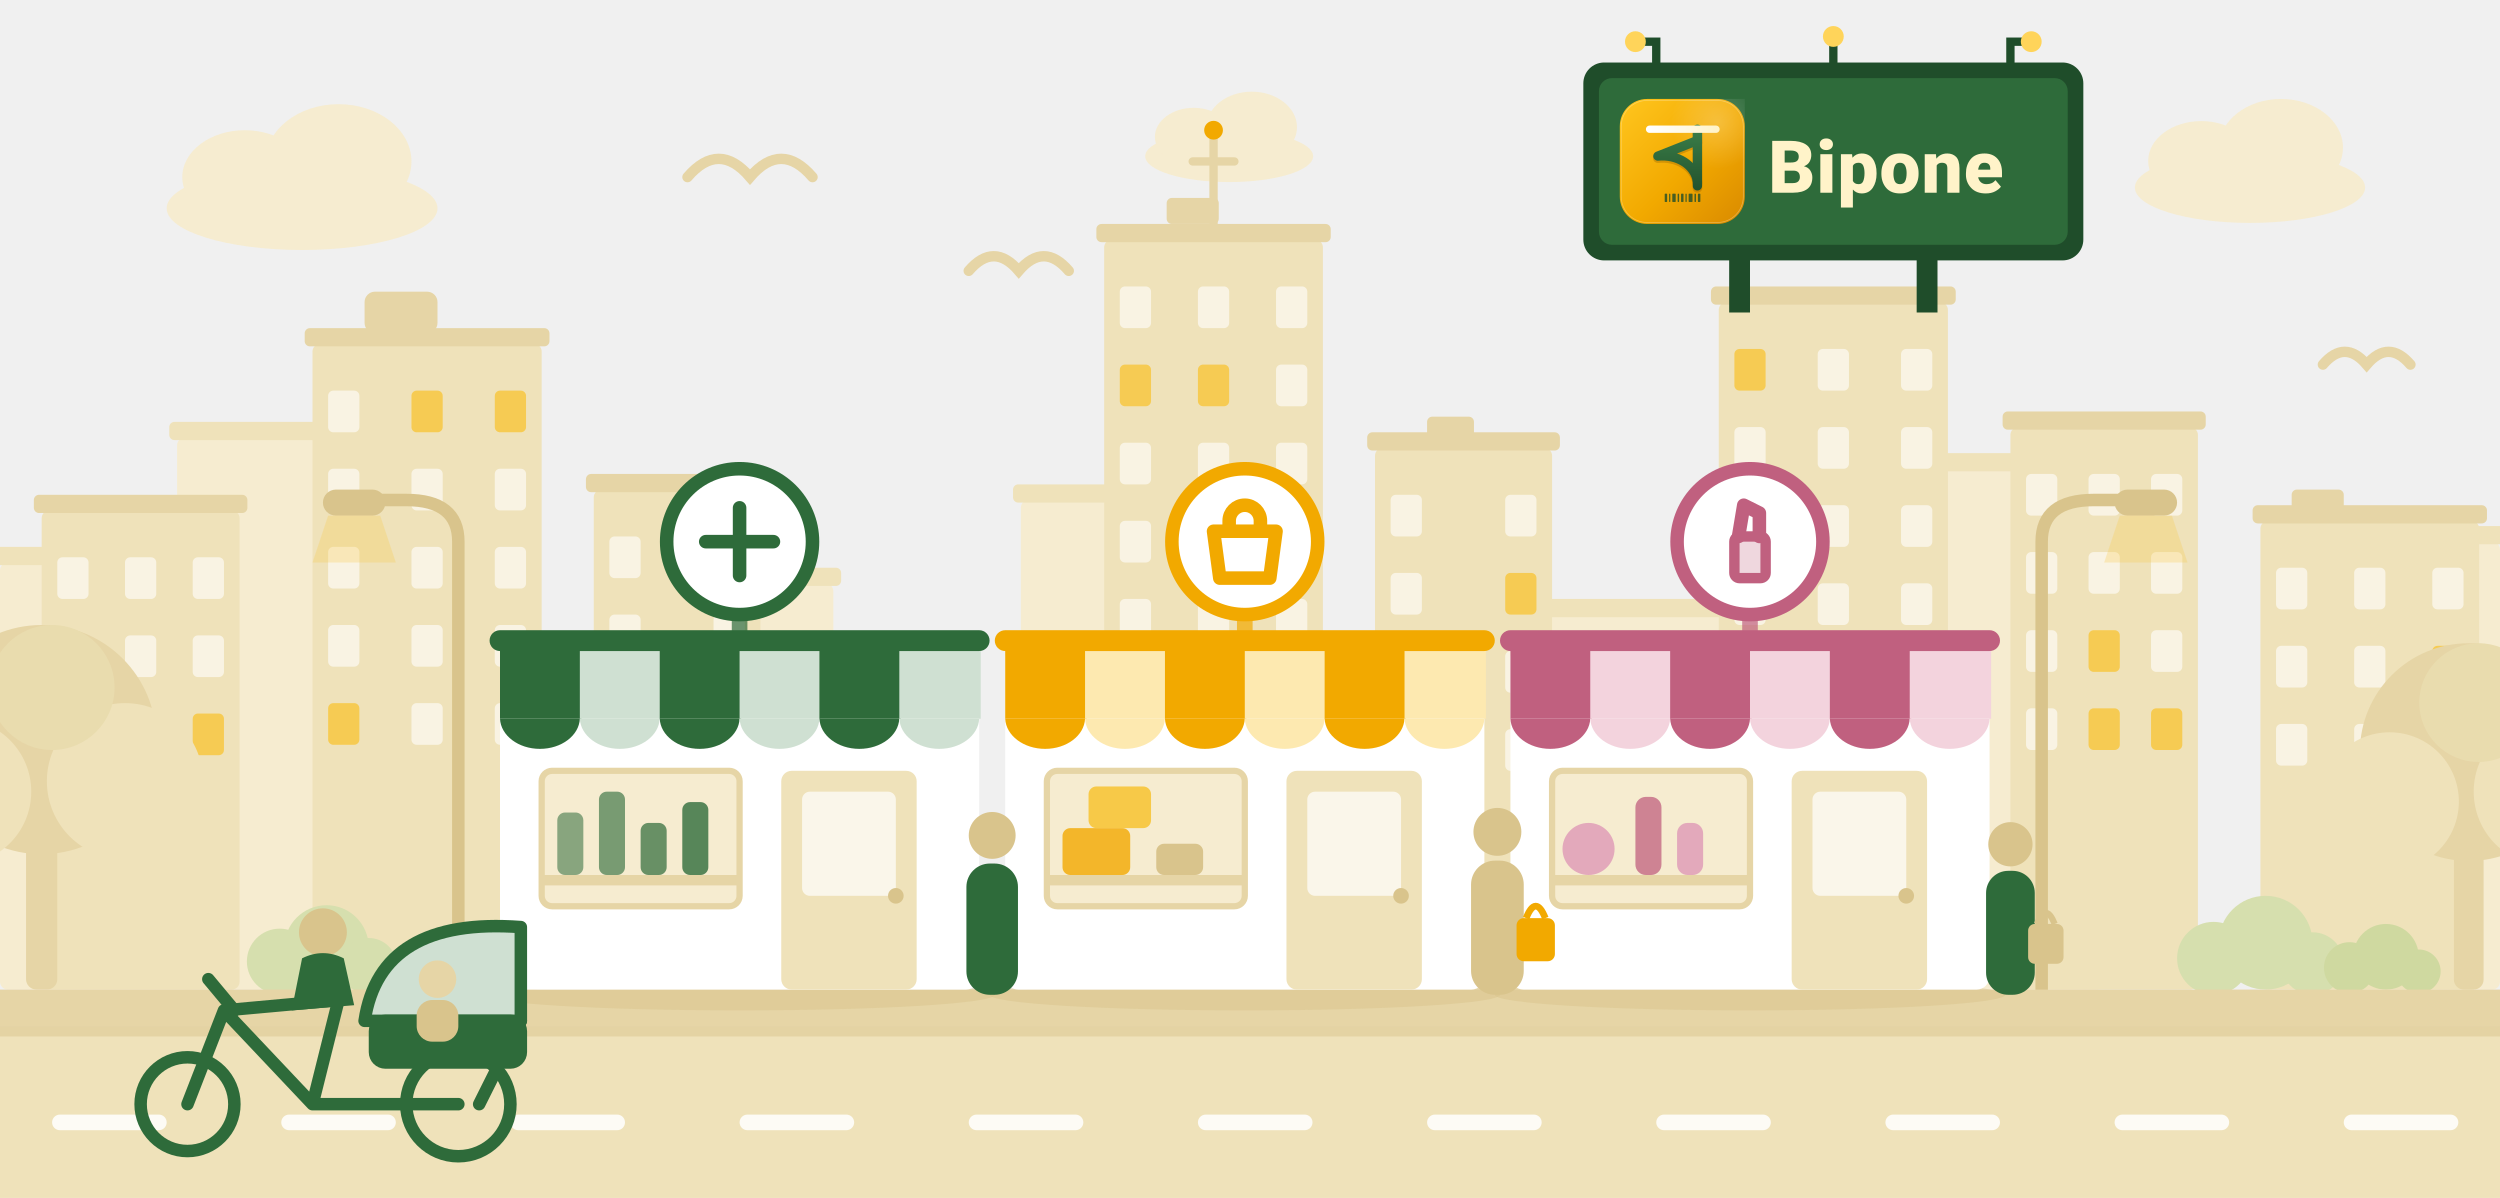
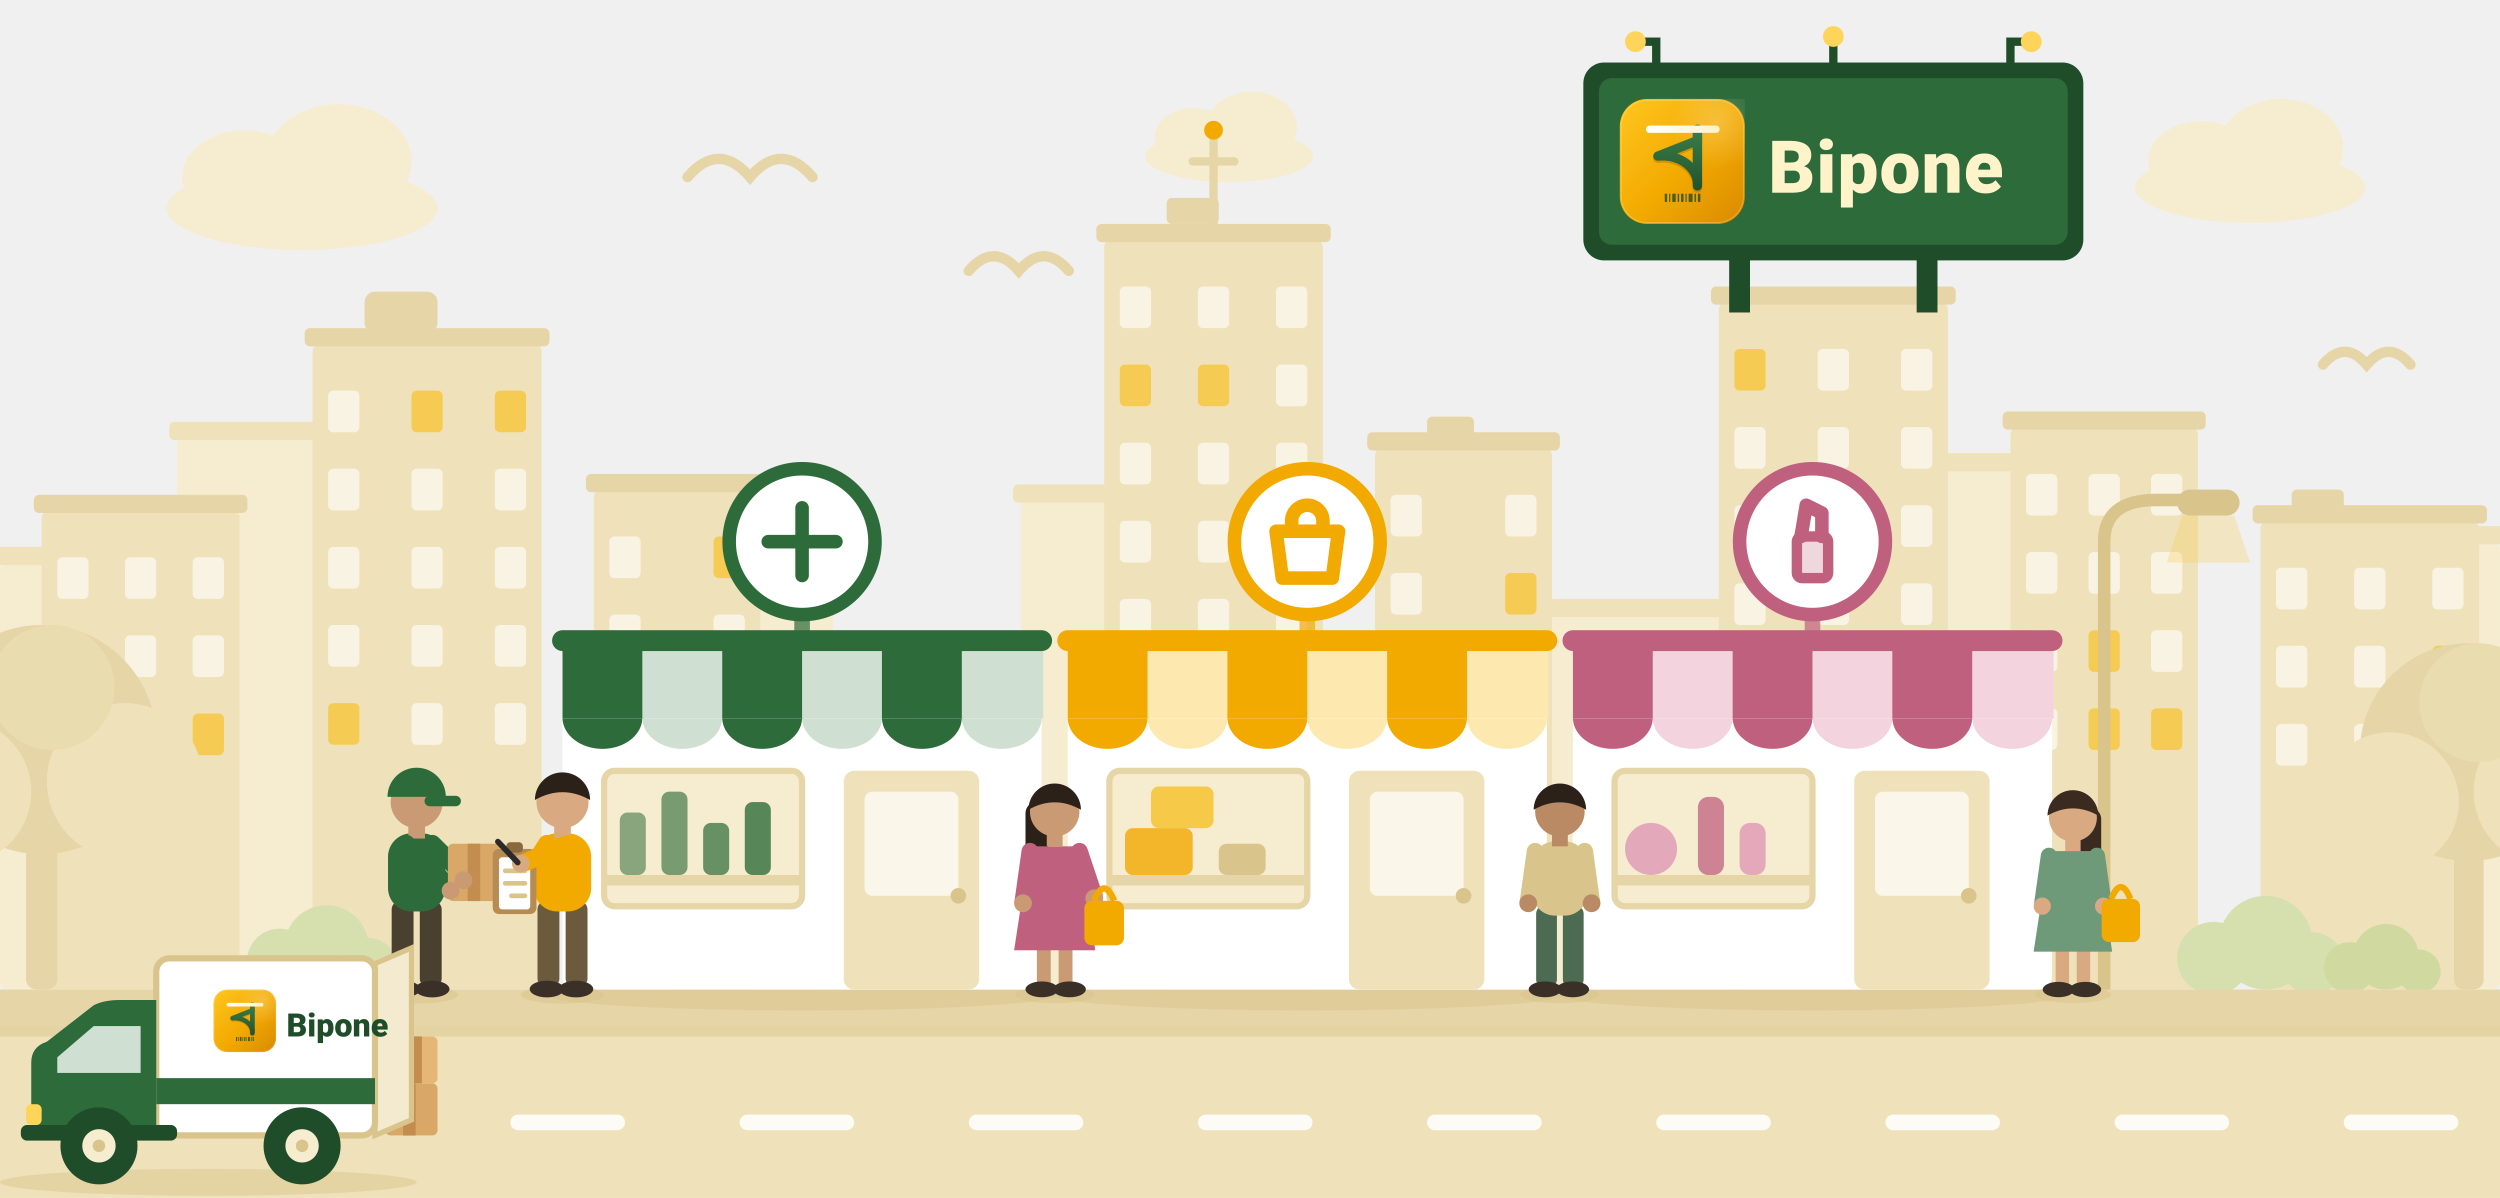
<svg xmlns="http://www.w3.org/2000/svg" viewBox="0 0 480 230">
  <g fill="#f6ecd0" transform="translate(58 40) scale(1.0)">
    <ellipse rx="26" ry="8" />
    <ellipse cx="-11" cy="-6" rx="12" ry="9" />
    <ellipse cx="7" cy="-9" rx="14" ry="11" />
  </g>
  <g fill="#f6ecd0" transform="translate(236 30) scale(0.62)">
    <ellipse rx="26" ry="8" />
    <ellipse cx="-11" cy="-6" rx="12" ry="9" />
    <ellipse cx="7" cy="-9" rx="14" ry="11" />
  </g>
  <g fill="#f6ecd0" transform="translate(432 36) scale(0.85)">
    <ellipse rx="26" ry="8" />
    <ellipse cx="-11" cy="-6" rx="12" ry="9" />
    <ellipse cx="7" cy="-9" rx="14" ry="11" />
  </g>
  <path d="M132 34q6 -7 12 0q6 -7 12 0" fill="none" stroke="#e6d5a6" stroke-width="2" stroke-linecap="round" />
  <path d="M186 52q4.8 -5.6 9.6 0q4.8 -5.6 9.6 0" fill="none" stroke="#e6d5a6" stroke-width="2" stroke-linecap="round" />
  <path d="M318 26q5.4 -6.3 10.8 0q5.4 -6.3 10.8 0" fill="none" stroke="#e6d5a6" stroke-width="2" stroke-linecap="round" />
  <path d="M446 70q4.2 -4.9 8.4 0q4.2 -4.9 8.4 0" fill="none" stroke="#e6d5a6" stroke-width="2" stroke-linecap="round" />
  <rect x="0" y="108" width="38" height="82" rx="1.5" fill="#f6ecd0" />
  <rect x="-1.5" y="105" width="41" height="3.5" rx="1" fill="#efe2ba" />
  <rect x="34" y="84" width="30" height="106" rx="1.5" fill="#f6ecd0" />
  <rect x="32.5" y="81" width="33" height="3.5" rx="1" fill="#efe2ba" />
  <rect x="126" y="112" width="34" height="78" rx="1.5" fill="#f6ecd0" />
  <rect x="124.5" y="109" width="37" height="3.5" rx="1" fill="#efe2ba" />
  <rect x="196" y="96" width="30" height="94" rx="1.5" fill="#f6ecd0" />
  <rect x="194.5" y="93" width="33" height="3.5" rx="1" fill="#efe2ba" />
  <rect x="296" y="118" width="40" height="72" rx="1.5" fill="#f6ecd0" />
  <rect x="294.5" y="115" width="43" height="3.5" rx="1" fill="#efe2ba" />
  <rect x="372" y="90" width="32" height="100" rx="1.5" fill="#f6ecd0" />
  <rect x="370.5" y="87" width="35" height="3.5" rx="1" fill="#efe2ba" />
  <rect x="440" y="104" width="40" height="86" rx="1.5" fill="#f6ecd0" />
  <rect x="438.5" y="101" width="43" height="3.5" rx="1" fill="#efe2ba" />
  <rect x="8" y="98" width="38" height="92" rx="1.5" fill="#efe2ba" />
  <rect x="6.5" y="95" width="41" height="3.5" rx="1" fill="#e6d5a6" />
  <rect x="11.0" y="107" width="6" height="8" rx="1" fill="#fff" opacity=".6" />
  <rect x="24.0" y="107" width="6" height="8" rx="1" fill="#fff" opacity=".6" />
  <rect x="37.0" y="107" width="6" height="8" rx="1" fill="#fff" opacity=".6" />
  <rect x="11.0" y="122" width="6" height="8" rx="1" fill="#f7c948" opacity=".9" />
  <rect x="24.0" y="122" width="6" height="8" rx="1" fill="#fff" opacity=".6" />
  <rect x="37.0" y="122" width="6" height="8" rx="1" fill="#fff" opacity=".6" />
  <rect x="11.0" y="137" width="6" height="8" rx="1" fill="#f7c948" opacity=".9" />
  <rect x="24.0" y="137" width="6" height="8" rx="1" fill="#fff" opacity=".6" />
  <rect x="37.0" y="137" width="6" height="8" rx="1" fill="#f7c948" opacity=".9" />
  <rect x="60" y="66" width="44" height="124" rx="1.5" fill="#efe2ba" />
  <rect x="58.5" y="63" width="47" height="3.5" rx="1" fill="#e6d5a6" />
  <rect x="63.0" y="75" width="6" height="8" rx="1" fill="#fff" opacity=".6" />
  <rect x="79.0" y="75" width="6" height="8" rx="1" fill="#f7c948" opacity=".9" />
  <rect x="95.0" y="75" width="6" height="8" rx="1" fill="#f7c948" opacity=".9" />
  <rect x="63.0" y="90" width="6" height="8" rx="1" fill="#fff" opacity=".6" />
  <rect x="79.0" y="90" width="6" height="8" rx="1" fill="#fff" opacity=".6" />
  <rect x="95.0" y="90" width="6" height="8" rx="1" fill="#fff" opacity=".6" />
  <rect x="63.0" y="105" width="6" height="8" rx="1" fill="#fff" opacity=".6" />
  <rect x="79.0" y="105" width="6" height="8" rx="1" fill="#fff" opacity=".6" />
  <rect x="95.0" y="105" width="6" height="8" rx="1" fill="#fff" opacity=".6" />
  <rect x="63.0" y="120" width="6" height="8" rx="1" fill="#fff" opacity=".6" />
  <rect x="79.0" y="120" width="6" height="8" rx="1" fill="#fff" opacity=".6" />
  <rect x="95.0" y="120" width="6" height="8" rx="1" fill="#fff" opacity=".6" />
  <rect x="63.0" y="135" width="6" height="8" rx="1" fill="#f7c948" opacity=".9" />
  <rect x="79.0" y="135" width="6" height="8" rx="1" fill="#fff" opacity=".6" />
  <rect x="95.0" y="135" width="6" height="8" rx="1" fill="#fff" opacity=".6" />
  <rect x="114" y="94" width="32" height="96" rx="1.5" fill="#efe2ba" />
  <rect x="112.5" y="91" width="35" height="3.5" rx="1" fill="#e6d5a6" />
  <rect x="117.0" y="103" width="6" height="8" rx="1" fill="#fff" opacity=".6" />
  <rect x="137.0" y="103" width="6" height="8" rx="1" fill="#f7c948" opacity=".9" />
  <rect x="117.0" y="118" width="6" height="8" rx="1" fill="#fff" opacity=".6" />
  <rect x="137.0" y="118" width="6" height="8" rx="1" fill="#fff" opacity=".6" />
  <rect x="117.0" y="133" width="6" height="8" rx="1" fill="#fff" opacity=".6" />
  <rect x="137.0" y="133" width="6" height="8" rx="1" fill="#fff" opacity=".6" />
  <rect x="212" y="46" width="42" height="144" rx="1.5" fill="#efe2ba" />
  <rect x="210.5" y="43" width="45" height="3.5" rx="1" fill="#e6d5a6" />
  <rect x="215.0" y="55" width="6" height="8" rx="1" fill="#fff" opacity=".6" />
  <rect x="230.0" y="55" width="6" height="8" rx="1" fill="#fff" opacity=".6" />
  <rect x="245.0" y="55" width="6" height="8" rx="1" fill="#fff" opacity=".6" />
  <rect x="215.0" y="70" width="6" height="8" rx="1" fill="#f7c948" opacity=".9" />
  <rect x="230.0" y="70" width="6" height="8" rx="1" fill="#f7c948" opacity=".9" />
  <rect x="245.0" y="70" width="6" height="8" rx="1" fill="#fff" opacity=".6" />
  <rect x="215.0" y="85" width="6" height="8" rx="1" fill="#fff" opacity=".6" />
  <rect x="230.0" y="85" width="6" height="8" rx="1" fill="#fff" opacity=".6" />
  <rect x="245.0" y="85" width="6" height="8" rx="1" fill="#fff" opacity=".6" />
  <rect x="215.0" y="100" width="6" height="8" rx="1" fill="#fff" opacity=".6" />
  <rect x="230.0" y="100" width="6" height="8" rx="1" fill="#fff" opacity=".6" />
  <rect x="245.0" y="100" width="6" height="8" rx="1" fill="#fff" opacity=".6" />
  <rect x="215.0" y="115" width="6" height="8" rx="1" fill="#fff" opacity=".6" />
  <rect x="230.0" y="115" width="6" height="8" rx="1" fill="#fff" opacity=".6" />
  <rect x="245.0" y="115" width="6" height="8" rx="1" fill="#fff" opacity=".6" />
  <rect x="215.0" y="130" width="6" height="8" rx="1" fill="#fff" opacity=".6" />
  <rect x="230.0" y="130" width="6" height="8" rx="1" fill="#fff" opacity=".6" />
  <rect x="245.0" y="130" width="6" height="8" rx="1" fill="#fff" opacity=".6" />
  <rect x="264" y="86" width="34" height="104" rx="1.5" fill="#efe2ba" />
  <rect x="262.5" y="83" width="37" height="3.5" rx="1" fill="#e6d5a6" />
  <rect x="267.0" y="95" width="6" height="8" rx="1" fill="#fff" opacity=".6" />
  <rect x="289.0" y="95" width="6" height="8" rx="1" fill="#fff" opacity=".6" />
  <rect x="267.0" y="110" width="6" height="8" rx="1" fill="#fff" opacity=".6" />
  <rect x="289.0" y="110" width="6" height="8" rx="1" fill="#f7c948" opacity=".9" />
  <rect x="267.0" y="125" width="6" height="8" rx="1" fill="#fff" opacity=".6" />
  <rect x="289.0" y="125" width="6" height="8" rx="1" fill="#fff" opacity=".6" />
  <rect x="267.0" y="140" width="6" height="8" rx="1" fill="#fff" opacity=".6" />
  <rect x="289.0" y="140" width="6" height="8" rx="1" fill="#fff" opacity=".6" />
  <rect x="330" y="58" width="44" height="132" rx="1.5" fill="#efe2ba" />
  <rect x="328.5" y="55" width="47" height="3.5" rx="1" fill="#e6d5a6" />
  <rect x="333.0" y="67" width="6" height="8" rx="1" fill="#f7c948" opacity=".9" />
  <rect x="349.0" y="67" width="6" height="8" rx="1" fill="#fff" opacity=".6" />
  <rect x="365.0" y="67" width="6" height="8" rx="1" fill="#fff" opacity=".6" />
  <rect x="333.0" y="82" width="6" height="8" rx="1" fill="#fff" opacity=".6" />
  <rect x="349.0" y="82" width="6" height="8" rx="1" fill="#fff" opacity=".6" />
  <rect x="365.0" y="82" width="6" height="8" rx="1" fill="#fff" opacity=".6" />
  <rect x="333.0" y="97" width="6" height="8" rx="1" fill="#fff" opacity=".6" />
  <rect x="349.0" y="97" width="6" height="8" rx="1" fill="#fff" opacity=".6" />
  <rect x="365.0" y="97" width="6" height="8" rx="1" fill="#fff" opacity=".6" />
  <rect x="333.0" y="112" width="6" height="8" rx="1" fill="#fff" opacity=".6" />
  <rect x="349.0" y="112" width="6" height="8" rx="1" fill="#fff" opacity=".6" />
  <rect x="365.0" y="112" width="6" height="8" rx="1" fill="#fff" opacity=".6" />
  <rect x="333.0" y="127" width="6" height="8" rx="1" fill="#fff" opacity=".6" />
  <rect x="349.0" y="127" width="6" height="8" rx="1" fill="#fff" opacity=".6" />
  <rect x="365.0" y="127" width="6" height="8" rx="1" fill="#f7c948" opacity=".9" />
  <rect x="386" y="82" width="36" height="108" rx="1.5" fill="#efe2ba" />
  <rect x="384.5" y="79" width="39" height="3.5" rx="1" fill="#e6d5a6" />
  <rect x="389.0" y="91" width="6" height="8" rx="1" fill="#fff" opacity=".6" />
  <rect x="401.0" y="91" width="6" height="8" rx="1" fill="#fff" opacity=".6" />
  <rect x="413.0" y="91" width="6" height="8" rx="1" fill="#fff" opacity=".6" />
  <rect x="389.0" y="106" width="6" height="8" rx="1" fill="#fff" opacity=".6" />
  <rect x="401.0" y="106" width="6" height="8" rx="1" fill="#fff" opacity=".6" />
  <rect x="413.0" y="106" width="6" height="8" rx="1" fill="#fff" opacity=".6" />
  <rect x="389.0" y="121" width="6" height="8" rx="1" fill="#fff" opacity=".6" />
  <rect x="401.0" y="121" width="6" height="8" rx="1" fill="#f7c948" opacity=".9" />
  <rect x="413.0" y="121" width="6" height="8" rx="1" fill="#fff" opacity=".6" />
  <rect x="389.0" y="136" width="6" height="8" rx="1" fill="#fff" opacity=".6" />
  <rect x="401.0" y="136" width="6" height="8" rx="1" fill="#f7c948" opacity=".9" />
  <rect x="413.0" y="136" width="6" height="8" rx="1" fill="#f7c948" opacity=".9" />
  <rect x="434" y="100" width="42" height="90" rx="1.5" fill="#efe2ba" />
  <rect x="432.5" y="97" width="45" height="3.5" rx="1" fill="#e6d5a6" />
  <rect x="437.0" y="109" width="6" height="8" rx="1" fill="#fff" opacity=".6" />
  <rect x="452.0" y="109" width="6" height="8" rx="1" fill="#fff" opacity=".6" />
  <rect x="467.0" y="109" width="6" height="8" rx="1" fill="#fff" opacity=".6" />
  <rect x="437.0" y="124" width="6" height="8" rx="1" fill="#fff" opacity=".6" />
  <rect x="452.0" y="124" width="6" height="8" rx="1" fill="#fff" opacity=".6" />
  <rect x="467.0" y="124" width="6" height="8" rx="1" fill="#f7c948" opacity=".9" />
  <rect x="437.0" y="139" width="6" height="8" rx="1" fill="#fff" opacity=".6" />
  <rect x="452.0" y="139" width="6" height="8" rx="1" fill="#fff" opacity=".6" />
  <rect x="467.0" y="139" width="6" height="8" rx="1" fill="#fff" opacity=".6" />
  <g fill="#e6d5a6">
    <rect x="70" y="56" width="14" height="8" rx="2" />
    <rect x="72" y="63" width="2" height="3" />
    <rect x="80" y="63" width="2" height="3" />
    <rect x="224" y="38" width="10" height="5" rx="1" />
    <rect x="274" y="80" width="9" height="6" rx="1" />
    <rect x="440" y="94" width="10" height="6" rx="1" />
  </g>
  <path d="M233 43V26M229 31h8" stroke="#e6d5a6" stroke-width="1.6" stroke-linecap="round" />
  <circle cx="233" cy="25" r="1.8" fill="#f2a900" />
  <g id="billboard">
    <g fill="#1f4d2a">
      <rect x="332" y="48" width="4" height="12" />
      <rect x="368" y="48" width="4" height="12" />
    </g>
    <g stroke="#1f4d2a" stroke-width="1.6" stroke-linecap="round" fill="none">
      <path d="M318 12v-4h-4" />
      <path d="M352 12v-5" />
      <path d="M386 12v-4h4" />
    </g>
    <g fill="#ffd45a">
      <circle cx="314" cy="8" r="2" />
      <circle cx="352" cy="7" r="2" />
      <circle cx="390" cy="8" r="2" />
    </g>
    <rect x="304" y="12" width="96" height="38" rx="4" fill="#1f4d2a" />
    <rect x="307" y="15" width="90" height="32" rx="2.5" fill="#2e6b3a" />
    <svg x="311" y="19" width="24" height="24" viewBox="0 0 512 512">
      <defs>
        <linearGradient id="bb-bg" x1="0" y1="0" x2="1" y2="1">
          <stop offset="0" stop-color="#ffc61f" />
          <stop offset=".55" stop-color="#f2a900" />
          <stop offset="1" stop-color="#d98a00" />
        </linearGradient>
        <radialGradient id="bb-glow">
          <stop offset="0" stop-color="#fff" stop-opacity=".22" />
          <stop offset="1" stop-color="#fff" stop-opacity="0" />
        </radialGradient>
        <linearGradient id="bb-wh" gradientUnits="userSpaceOnUse" x1="0" y1="150" x2="0" y2="440">
          <stop offset="0" stop-color="#3b7f49" />
          <stop offset="1" stop-color="#1f4d2a" />
        </linearGradient>
        <linearGradient id="bb-gold" gradientUnits="userSpaceOnUse" x1="124" y1="0" x2="396" y2="0">
          <stop offset="0" stop-color="#ffffff" />
          <stop offset="1" stop-color="#fff3c9" />
        </linearGradient>
      </defs>
      <rect width="512" height="512" rx="112" fill="url(#bb-bg)" />
      <rect x="6" y="6" width="500" height="500" rx="106" fill="none" stroke="#fff" stroke-opacity=".3" stroke-width="3" />
      <circle cx="400" cy="96" r="190" fill="url(#bb-glow)" />
      <g transform="translate(256 256) scale(1.0) translate(-256 -256) translate(-2 -36)">
        <g stroke-linecap="round" stroke-linejoin="round" fill="none">
          <path d="M320 206L158 270C238 262 308 306 320 372" stroke="#7a4b00" stroke-opacity=".28" stroke-width="40" transform="translate(0 8)" />
          <path d="M320 160V392" stroke="#7a4b00" stroke-opacity=".28" stroke-width="40" transform="translate(0 8)" />
          <path d="M320 206L158 270C238 262 308 306 320 372" stroke="url(#bb-wh)" stroke-width="38" />
          <path d="M320 160V392" stroke="url(#bb-wh)" stroke-width="38" />
          <path d="M124 160H396" stroke="url(#bb-gold)" stroke-width="30" />
        </g>
        <g fill="#1f4d2a" fill-opacity=".8">
          <rect x="186" y="424" width="10" height="34" rx="2" />
          <rect x="204" y="424" width="5" height="34" rx="2" />
          <rect x="217" y="424" width="14" height="34" rx="2" />
          <rect x="239" y="424" width="6" height="34" rx="2" />
          <rect x="253" y="424" width="10" height="34" rx="2" />
          <rect x="271" y="424" width="5" height="34" rx="2" />
          <rect x="284" y="424" width="16" height="34" rx="2" />
          <rect x="308" y="424" width="6" height="34" rx="2" />
          <rect x="322" y="424" width="10" height="34" rx="2" />
        </g>
      </g>
    </svg>
    <text x="339.5" y="37" font-family="Roboto, Arial, Helvetica, sans-serif" font-size="14" font-weight="800" fill="#fff3c9" letter-spacing=".2">Bipone</text>
  </g>
  <g transform="translate(8 190) scale(1.0)">
    <rect x="-3" y="-34" width="6" height="34" rx="2" fill="#e6d5a6" />
    <circle cy="-48" r="22" fill="#e6d5a6" />
    <circle cx="-16" cy="-38" r="14" fill="#efe2ba" />
    <circle cx="16" cy="-40" r="15" fill="#efe2ba" />
    <circle cx="2" cy="-58" r="12" fill="#e9dcae" />
  </g>
  <g transform="translate(474 190) scale(0.95)">
    <rect x="-3" y="-34" width="6" height="34" rx="2" fill="#e6d5a6" />
    <circle cy="-48" r="22" fill="#e6d5a6" />
    <circle cx="-16" cy="-38" r="14" fill="#efe2ba" />
    <circle cx="16" cy="-40" r="15" fill="#efe2ba" />
    <circle cx="2" cy="-58" r="12" fill="#e9dcae" />
  </g>
  <g transform="translate(60 190) scale(0.9)" fill="#d6dfae">
    <circle cx="-7" cy="-6" r="7" />
    <circle cx="3" cy="-9" r="9" />
    <circle cx="12" cy="-5" r="6" />
  </g>
  <g transform="translate(432 190) scale(1.0)" fill="#d6dfae">
    <circle cx="-7" cy="-6" r="7" />
    <circle cx="3" cy="-9" r="9" />
    <circle cx="12" cy="-5" r="6" />
  </g>
  <g transform="translate(456 190) scale(0.7)" fill="#cfd9a0">
    <circle cx="-7" cy="-6" r="7" />
    <circle cx="3" cy="-9" r="9" />
    <circle cx="12" cy="-5" r="6" />
  </g>
  <g stroke="#d9c48c" stroke-width="2.4" stroke-linecap="round" fill="none">
-     <path d="M88 190V104q0 -8 -10 -8h-8" />
-   </g>
-   <rect x="62" y="94" width="12" height="5" rx="2.5" fill="#d9c48c" />
-   <path d="M63 99l-3 9h16l-3 -9z" fill="#f7c948" opacity=".28" />
-   <g stroke="#d9c48c" stroke-width="2.4" stroke-linecap="round" fill="none">
-     <path d="M392 190V104q0 -8 10 -8h8" />
-   </g>
-   <rect x="406" y="94" width="12" height="5" rx="2.5" fill="#d9c48c" />
-   <path d="M407 99l-3 9h16l-3 -9z" fill="#f7c948" opacity=".28" />
+     <path d="M404 190V104q0 -8 10 -8h8" />
+   </g>
+   <rect x="418" y="94" width="12" height="5" rx="2.5" fill="#d9c48c" />
+   <path d="M419 99l-3 9h16l-3 -9z" fill="#f7c948" opacity=".28" />
  <rect x="0" y="190" width="480" height="7" fill="#e6d5a6" />
  <rect x="0" y="197" width="480" height="33" fill="#efe2ba" />
  <rect x="0" y="197" width="480" height="2" fill="#d9c48c" opacity=".5" />
  <rect x="10" y="214" width="22" height="3" rx="1.5" fill="#fff" opacity=".85" />
  <rect x="54" y="214" width="22" height="3" rx="1.5" fill="#fff" opacity=".85" />
  <rect x="98" y="214" width="22" height="3" rx="1.5" fill="#fff" opacity=".85" />
  <rect x="142" y="214" width="22" height="3" rx="1.5" fill="#fff" opacity=".85" />
  <rect x="186" y="214" width="22" height="3" rx="1.5" fill="#fff" opacity=".85" />
  <rect x="230" y="214" width="22" height="3" rx="1.5" fill="#fff" opacity=".85" />
  <rect x="274" y="214" width="22" height="3" rx="1.5" fill="#fff" opacity=".85" />
  <rect x="318" y="214" width="22" height="3" rx="1.5" fill="#fff" opacity=".85" />
  <rect x="362" y="214" width="22" height="3" rx="1.5" fill="#fff" opacity=".85" />
  <rect x="406" y="214" width="22" height="3" rx="1.5" fill="#fff" opacity=".85" />
  <rect x="450" y="214" width="22" height="3" rx="1.5" fill="#fff" opacity=".85" />
-   <ellipse cx="142.0" cy="191" rx="49.0" ry="3" fill="#d9c48c" opacity=".5" />
-   <rect x="96" y="124" width="92" height="66" rx="2.5" fill="#fff" />
-   <rect x="140.5" y="116" width="3" height="9" fill="#2e6b3a" opacity=".7" />
-   <circle cx="142.0" cy="104" r="14" fill="#fff" stroke="#2e6b3a" stroke-width="2.6" />
-   <g transform="translate(142.0 104)" stroke="#2e6b3a" fill="none" stroke-width="2.6" stroke-linecap="round" stroke-linejoin="round">
+   <ellipse cx="154.0" cy="191" rx="49.0" ry="3" fill="#d9c48c" opacity=".5" />
+   <rect x="108" y="124" width="92" height="66" rx="2.5" fill="#fff" />
+   <rect x="152.5" y="116" width="3" height="9" fill="#2e6b3a" opacity=".7" />
+   <circle cx="154.0" cy="104" r="14" fill="#fff" stroke="#2e6b3a" stroke-width="2.6" />
+   <g transform="translate(154.0 104)" stroke="#2e6b3a" fill="none" stroke-width="2.6" stroke-linecap="round" stroke-linejoin="round">
    <path d="M0 -6.5V6.5M-6.5 0H6.5" />
  </g>
-   <rect x="96.00" y="124" width="15.63" height="14" fill="#2e6b3a" />
-   <path d="M96.00 138a7.67 6 0 0 0 15.33 0z" fill="#2e6b3a" />
-   <rect x="111.33" y="124" width="15.63" height="14" fill="#cfe0d2" />
-   <path d="M111.33 138a7.67 6 0 0 0 15.33 0z" fill="#cfe0d2" />
-   <rect x="126.67" y="124" width="15.63" height="14" fill="#2e6b3a" />
-   <path d="M126.67 138a7.67 6 0 0 0 15.33 0z" fill="#2e6b3a" />
-   <rect x="142.00" y="124" width="15.63" height="14" fill="#cfe0d2" />
-   <path d="M142.00 138a7.67 6 0 0 0 15.33 0z" fill="#cfe0d2" />
-   <rect x="157.33" y="124" width="15.63" height="14" fill="#2e6b3a" />
-   <path d="M157.33 138a7.67 6 0 0 0 15.33 0z" fill="#2e6b3a" />
-   <rect x="172.67" y="124" width="15.63" height="14" fill="#cfe0d2" />
-   <path d="M172.67 138a7.67 6 0 0 0 15.33 0z" fill="#cfe0d2" />
-   <rect x="94" y="121" width="96" height="4" rx="2" fill="#2e6b3a" />
-   <rect x="104" y="148" width="38" height="26" rx="2" fill="#f6ecd0" stroke="#e6d5a6" stroke-width="1.2" />
-   <rect x="104" y="168" width="38" height="2" fill="#e6d5a6" />
-   <rect x="150" y="148" width="26" height="42" rx="2" fill="#efe2ba" />
-   <rect x="154" y="152" width="18" height="20" rx="1.5" fill="#fff" opacity=".7" />
-   <circle cx="172" cy="172" r="1.5" fill="#d9c48c" />
-   <rect x="107" y="156" width="5" height="12" rx="1.5" fill="#2e6b3a" opacity="0.55" />
-   <rect x="115" y="152" width="5" height="16" rx="1.5" fill="#2e6b3a" opacity="0.63" />
-   <rect x="123" y="158" width="5" height="10" rx="1.5" fill="#2e6b3a" opacity="0.71" />
-   <rect x="131" y="154" width="5" height="14" rx="1.5" fill="#2e6b3a" opacity="0.79" />
-   <ellipse cx="239.0" cy="191" rx="49.0" ry="3" fill="#d9c48c" opacity=".5" />
-   <rect x="193" y="124" width="92" height="66" rx="2.5" fill="#fff" />
-   <rect x="237.5" y="116" width="3" height="9" fill="#f2a900" opacity=".7" />
-   <circle cx="239.0" cy="104" r="14" fill="#fff" stroke="#f2a900" stroke-width="2.6" />
-   <g transform="translate(239.0 104)" stroke="#f2a900" fill="none" stroke-width="2.6" stroke-linecap="round" stroke-linejoin="round">
+   <rect x="108.00" y="124" width="15.63" height="14" fill="#2e6b3a" />
+   <path d="M108.00 138a7.67 6 0 0 0 15.33 0z" fill="#2e6b3a" />
+   <rect x="123.33" y="124" width="15.63" height="14" fill="#cfe0d2" />
+   <path d="M123.33 138a7.67 6 0 0 0 15.33 0z" fill="#cfe0d2" />
+   <rect x="138.67" y="124" width="15.63" height="14" fill="#2e6b3a" />
+   <path d="M138.67 138a7.67 6 0 0 0 15.33 0z" fill="#2e6b3a" />
+   <rect x="154.00" y="124" width="15.63" height="14" fill="#cfe0d2" />
+   <path d="M154.00 138a7.67 6 0 0 0 15.33 0z" fill="#cfe0d2" />
+   <rect x="169.33" y="124" width="15.63" height="14" fill="#2e6b3a" />
+   <path d="M169.33 138a7.67 6 0 0 0 15.33 0z" fill="#2e6b3a" />
+   <rect x="184.67" y="124" width="15.63" height="14" fill="#cfe0d2" />
+   <path d="M184.67 138a7.67 6 0 0 0 15.33 0z" fill="#cfe0d2" />
+   <rect x="106" y="121" width="96" height="4" rx="2" fill="#2e6b3a" />
+   <rect x="116" y="148" width="38" height="26" rx="2" fill="#f6ecd0" stroke="#e6d5a6" stroke-width="1.2" />
+   <rect x="116" y="168" width="38" height="2" fill="#e6d5a6" />
+   <rect x="162" y="148" width="26" height="42" rx="2" fill="#efe2ba" />
+   <rect x="166" y="152" width="18" height="20" rx="1.5" fill="#fff" opacity=".7" />
+   <circle cx="184" cy="172" r="1.5" fill="#d9c48c" />
+   <rect x="119" y="156" width="5" height="12" rx="1.5" fill="#2e6b3a" opacity="0.55" />
+   <rect x="127" y="152" width="5" height="16" rx="1.5" fill="#2e6b3a" opacity="0.63" />
+   <rect x="135" y="158" width="5" height="10" rx="1.5" fill="#2e6b3a" opacity="0.71" />
+   <rect x="143" y="154" width="5" height="14" rx="1.5" fill="#2e6b3a" opacity="0.79" />
+   <ellipse cx="251.0" cy="191" rx="49.0" ry="3" fill="#d9c48c" opacity=".5" />
+   <rect x="205" y="124" width="92" height="66" rx="2.5" fill="#fff" />
+   <rect x="249.5" y="116" width="3" height="9" fill="#f2a900" opacity=".7" />
+   <circle cx="251.0" cy="104" r="14" fill="#fff" stroke="#f2a900" stroke-width="2.6" />
+   <g transform="translate(251.0 104)" stroke="#f2a900" fill="none" stroke-width="2.6" stroke-linecap="round" stroke-linejoin="round">
    <path d="M-6 -2h12l-1.2 9h-9.6z" />
    <path d="M-3 -2v-2a3 3 0 0 1 6 0v2" />
  </g>
-   <rect x="193.00" y="124" width="15.63" height="14" fill="#f2a900" />
-   <path d="M193.00 138a7.67 6 0 0 0 15.33 0z" fill="#f2a900" />
-   <rect x="208.33" y="124" width="15.63" height="14" fill="#fde9b0" />
-   <path d="M208.33 138a7.67 6 0 0 0 15.33 0z" fill="#fde9b0" />
-   <rect x="223.67" y="124" width="15.63" height="14" fill="#f2a900" />
-   <path d="M223.67 138a7.67 6 0 0 0 15.33 0z" fill="#f2a900" />
-   <rect x="239.00" y="124" width="15.63" height="14" fill="#fde9b0" />
-   <path d="M239.00 138a7.67 6 0 0 0 15.33 0z" fill="#fde9b0" />
-   <rect x="254.33" y="124" width="15.63" height="14" fill="#f2a900" />
-   <path d="M254.33 138a7.67 6 0 0 0 15.33 0z" fill="#f2a900" />
-   <rect x="269.67" y="124" width="15.63" height="14" fill="#fde9b0" />
-   <path d="M269.67 138a7.67 6 0 0 0 15.33 0z" fill="#fde9b0" />
-   <rect x="191" y="121" width="96" height="4" rx="2" fill="#f2a900" />
-   <rect x="201" y="148" width="38" height="26" rx="2" fill="#f6ecd0" stroke="#e6d5a6" stroke-width="1.2" />
-   <rect x="201" y="168" width="38" height="2" fill="#e6d5a6" />
-   <rect x="247" y="148" width="26" height="42" rx="2" fill="#efe2ba" />
-   <rect x="251" y="152" width="18" height="20" rx="1.5" fill="#fff" opacity=".7" />
-   <circle cx="269" cy="172" r="1.5" fill="#d9c48c" />
-   <rect x="204" y="159" width="13" height="9" rx="1.5" fill="#f2a900" opacity=".8" />
-   <rect x="209" y="151" width="12" height="8" rx="1.5" fill="#f7c948" />
-   <rect x="222" y="162" width="9" height="6" rx="1.5" fill="#d9c48c" />
-   <ellipse cx="336.0" cy="191" rx="49.0" ry="3" fill="#d9c48c" opacity=".5" />
-   <rect x="290" y="124" width="92" height="66" rx="2.5" fill="#fff" />
-   <rect x="334.5" y="116" width="3" height="9" fill="#c0607f" opacity=".7" />
-   <circle cx="336.0" cy="104" r="14" fill="#fff" stroke="#c0607f" stroke-width="2.6" />
-   <g transform="translate(336.0 104)" stroke="#c0607f" fill="none" stroke-width="2.6" stroke-linecap="round" stroke-linejoin="round">
+   <rect x="205.00" y="124" width="15.63" height="14" fill="#f2a900" />
+   <path d="M205.00 138a7.67 6 0 0 0 15.33 0z" fill="#f2a900" />
+   <rect x="220.33" y="124" width="15.63" height="14" fill="#fde9b0" />
+   <path d="M220.33 138a7.67 6 0 0 0 15.33 0z" fill="#fde9b0" />
+   <rect x="235.67" y="124" width="15.63" height="14" fill="#f2a900" />
+   <path d="M235.67 138a7.67 6 0 0 0 15.33 0z" fill="#f2a900" />
+   <rect x="251.00" y="124" width="15.63" height="14" fill="#fde9b0" />
+   <path d="M251.00 138a7.67 6 0 0 0 15.33 0z" fill="#fde9b0" />
+   <rect x="266.33" y="124" width="15.63" height="14" fill="#f2a900" />
+   <path d="M266.33 138a7.67 6 0 0 0 15.33 0z" fill="#f2a900" />
+   <rect x="281.67" y="124" width="15.63" height="14" fill="#fde9b0" />
+   <path d="M281.67 138a7.67 6 0 0 0 15.33 0z" fill="#fde9b0" />
+   <rect x="203" y="121" width="96" height="4" rx="2" fill="#f2a900" />
+   <rect x="213" y="148" width="38" height="26" rx="2" fill="#f6ecd0" stroke="#e6d5a6" stroke-width="1.2" />
+   <rect x="213" y="168" width="38" height="2" fill="#e6d5a6" />
+   <rect x="259" y="148" width="26" height="42" rx="2" fill="#efe2ba" />
+   <rect x="263" y="152" width="18" height="20" rx="1.5" fill="#fff" opacity=".7" />
+   <circle cx="281" cy="172" r="1.5" fill="#d9c48c" />
+   <rect x="216" y="159" width="13" height="9" rx="1.5" fill="#f2a900" opacity=".8" />
+   <rect x="221" y="151" width="12" height="8" rx="1.5" fill="#f7c948" />
+   <rect x="234" y="162" width="9" height="6" rx="1.5" fill="#d9c48c" />
+   <ellipse cx="348.0" cy="191" rx="49.0" ry="3" fill="#d9c48c" opacity=".5" />
+   <rect x="302" y="124" width="92" height="66" rx="2.5" fill="#fff" />
+   <rect x="346.5" y="116" width="3" height="9" fill="#c0607f" opacity=".7" />
+   <circle cx="348.0" cy="104" r="14" fill="#fff" stroke="#c0607f" stroke-width="2.6" />
+   <g transform="translate(348.0 104)" stroke="#c0607f" fill="none" stroke-width="2.6" stroke-linecap="round" stroke-linejoin="round">
    <rect x="-3" y="-1" width="6" height="8" rx="1" fill="#c0607f" fill-opacity=".25" stroke-width="2" />
    <path d="M-2.2 -1l1 -6l3 1.5v4.5" />
  </g>
-   <rect x="290.00" y="124" width="15.63" height="14" fill="#c0607f" />
-   <path d="M290.00 138a7.67 6 0 0 0 15.33 0z" fill="#c0607f" />
-   <rect x="305.33" y="124" width="15.63" height="14" fill="#f3d3dd" />
-   <path d="M305.33 138a7.67 6 0 0 0 15.33 0z" fill="#f3d3dd" />
-   <rect x="320.67" y="124" width="15.63" height="14" fill="#c0607f" />
-   <path d="M320.67 138a7.67 6 0 0 0 15.33 0z" fill="#c0607f" />
-   <rect x="336.00" y="124" width="15.63" height="14" fill="#f3d3dd" />
-   <path d="M336.00 138a7.67 6 0 0 0 15.33 0z" fill="#f3d3dd" />
-   <rect x="351.33" y="124" width="15.63" height="14" fill="#c0607f" />
-   <path d="M351.33 138a7.67 6 0 0 0 15.33 0z" fill="#c0607f" />
-   <rect x="366.67" y="124" width="15.63" height="14" fill="#f3d3dd" />
-   <path d="M366.67 138a7.67 6 0 0 0 15.33 0z" fill="#f3d3dd" />
-   <rect x="288" y="121" width="96" height="4" rx="2" fill="#c0607f" />
-   <rect x="298" y="148" width="38" height="26" rx="2" fill="#f6ecd0" stroke="#e6d5a6" stroke-width="1.2" />
-   <rect x="298" y="168" width="38" height="2" fill="#e6d5a6" />
-   <rect x="344" y="148" width="26" height="42" rx="2" fill="#efe2ba" />
-   <rect x="348" y="152" width="18" height="20" rx="1.5" fill="#fff" opacity=".7" />
-   <circle cx="366" cy="172" r="1.5" fill="#d9c48c" />
-   <circle cx="305" cy="163" r="5" fill="#e3a9bb" />
-   <rect x="314" y="153" width="5" height="15" rx="2" fill="#c0607f" opacity=".75" />
-   <rect x="322" y="158" width="5" height="10" rx="2" fill="#e3a9bb" />
-   <g transform="translate(190.5 191) scale(0.9)">
-     <circle cy="-34" r="5" fill="#d9c48c" />
-     <rect x="-5.5" y="-28" width="11" height="28" rx="5" fill="#2e6b3a" />
-   </g>
-   <g transform="translate(287.5 191) scale(0.92)">
-     <circle cy="-34" r="5" fill="#d9c48c" />
-     <rect x="-5.5" y="-28" width="11" height="28" rx="5" fill="#d9c48c" />
-     <rect x="4" y="-16" width="8" height="9" rx="1.5" fill="#f2a900" />
-     <path d="M6 -16q2 -5 4 0" stroke="#f2a900" fill="none" stroke-width="1.4" />
-   </g>
-   <g transform="translate(386 191) scale(0.85)">
-     <circle cy="-34" r="5" fill="#d9c48c" />
-     <rect x="-5.5" y="-28" width="11" height="28" rx="5" fill="#2e6b3a" />
-     <rect x="4" y="-16" width="8" height="9" rx="1.5" fill="#d9c48c" />
-     <path d="M6 -16q2 -5 4 0" stroke="#d9c48c" fill="none" stroke-width="1.4" />
-   </g>
-   <g transform="translate(10 -2)" stroke="#2e6b3a" stroke-width="2.4" stroke-linecap="round" stroke-linejoin="round" fill="none">
-     <circle cx="26" cy="214" r="9" />
-     <circle cx="78" cy="214" r="10" />
-     <path d="M26 214L33 196L50 214L55 194L33 196M50 214H78" />
-     <path d="M30 190l5 6" />
-     <path d="M60 198Q63 178 90 180V198Z" fill="#cfe0d2" />
-     <rect x="62" y="198" width="28" height="8" rx="2" fill="#2e6b3a" />
-     <path d="M90 198L82 214" />
-   </g>
-   <g transform="translate(10 -2)">
-     <circle cx="52" cy="181" r="4.6" fill="#d9c48c" />
-     <path d="M48 186q4 -2 8 0l2 9l-12 1z" fill="#2e6b3a" />
-     <circle cx="74" cy="190" r="3.6" fill="#e6d5a6" />
-     <rect x="70" y="194" width="8" height="8" rx="3" fill="#d9c48c" />
-   </g>
+   <rect x="302.00" y="124" width="15.63" height="14" fill="#c0607f" />
+   <path d="M302.00 138a7.67 6 0 0 0 15.33 0z" fill="#c0607f" />
+   <rect x="317.33" y="124" width="15.63" height="14" fill="#f3d3dd" />
+   <path d="M317.33 138a7.67 6 0 0 0 15.33 0z" fill="#f3d3dd" />
+   <rect x="332.67" y="124" width="15.63" height="14" fill="#c0607f" />
+   <path d="M332.67 138a7.67 6 0 0 0 15.33 0z" fill="#c0607f" />
+   <rect x="348.00" y="124" width="15.63" height="14" fill="#f3d3dd" />
+   <path d="M348.00 138a7.67 6 0 0 0 15.33 0z" fill="#f3d3dd" />
+   <rect x="363.33" y="124" width="15.63" height="14" fill="#c0607f" />
+   <path d="M363.33 138a7.67 6 0 0 0 15.33 0z" fill="#c0607f" />
+   <rect x="378.67" y="124" width="15.63" height="14" fill="#f3d3dd" />
+   <path d="M378.67 138a7.67 6 0 0 0 15.33 0z" fill="#f3d3dd" />
+   <rect x="300" y="121" width="96" height="4" rx="2" fill="#c0607f" />
+   <rect x="310" y="148" width="38" height="26" rx="2" fill="#f6ecd0" stroke="#e6d5a6" stroke-width="1.2" />
+   <rect x="310" y="168" width="38" height="2" fill="#e6d5a6" />
+   <rect x="356" y="148" width="26" height="42" rx="2" fill="#efe2ba" />
+   <rect x="360" y="152" width="18" height="20" rx="1.5" fill="#fff" opacity=".7" />
+   <circle cx="378" cy="172" r="1.5" fill="#d9c48c" />
+   <circle cx="317" cy="163" r="5" fill="#e3a9bb" />
+   <rect x="326" y="153" width="5" height="15" rx="2" fill="#c0607f" opacity=".75" />
+   <rect x="334" y="158" width="5" height="10" rx="2" fill="#e3a9bb" />
+   <g transform="translate(80 191) scale(1.0 1.0)">
+     <ellipse cy="0" rx="8" ry="1.7" fill="#d9c48c" opacity=".55" />
+     <rect x="-4.8" y="-18" width="4.2" height="16.5" rx="1.6" fill="#4a4030" />
+     <rect x="0.6" y="-18" width="4.2" height="16.5" rx="1.6" fill="#4a4030" />
+     <rect x="-5.5" y="-31" width="11" height="15" rx="4.5" fill="#2e6b3a" />
+     <ellipse cx="-2.6" cy="-1.1" rx="3.3" ry="1.6" fill="#3b3028" />
+     <ellipse cx="3" cy="-1.1" rx="3.3" ry="1.6" fill="#3b3028" />
+     <rect x="-1.6" y="-33" width="3.2" height="3" fill="#c99a73" />
+     <circle cy="-37" r="5" fill="#c99a73" />
+     <path d="M-5.6 -38a5.6 5.6 0 0 1 11.2 0z" fill="#2e6b3a" />
+     <rect x="1.5" y="-38.2" width="7" height="2" rx="1" fill="#2e6b3a" />
+     <path d="M3 -29l6 6M-2 -29l8 8" stroke="#2e6b3a" stroke-width="3.4" stroke-linecap="round" fill="none" />
+     <rect x="6" y="-29" width="10" height="11" rx="1" fill="#d9a766" />
+     <rect x="9.8" y="-29" width="2.4" height="11" fill="#c28d4e" />
+     <circle cx="9" cy="-22" r="1.7" fill="#c99a73" />
+     <circle cx="6.5" cy="-20" r="1.7" fill="#c99a73" />
+   </g>
+   <g transform="translate(108 191) scale(-1.0 1.0)">
+     <ellipse cy="0" rx="8" ry="1.7" fill="#d9c48c" opacity=".55" />
+     <rect x="-4.8" y="-18" width="4.2" height="16.5" rx="1.6" fill="#6b5a3c" />
+     <rect x="0.6" y="-18" width="4.2" height="16.5" rx="1.6" fill="#6b5a3c" />
+     <rect x="-5.5" y="-31" width="11" height="15" rx="4.5" fill="#f2a900" />
+     <ellipse cx="-2.6" cy="-1.1" rx="3.3" ry="1.6" fill="#3b3028" />
+     <ellipse cx="3" cy="-1.1" rx="3.3" ry="1.6" fill="#3b3028" />
+     <rect x="-1.6" y="-33" width="3.2" height="3" fill="#d9a982" />
+     <circle cy="-37" r="5" fill="#d9a982" />
+     <path d="M-5.3 -37.4a5.3 5.3 0 0 1 10.6 0q-5.3 -3 -10.6 0z" fill="#2b2118" />
+     <path d="M3 -29l5 8" stroke="#f2a900" stroke-width="3.4" stroke-linecap="round" fill="none" />
+     <rect x="5" y="-28" width="8.4" height="12.5" rx="1.2" fill="#b78b52" />
+     <rect x="6.2" y="-26.4" width="6" height="10" rx=".6" fill="#fff" />
+     <path d="M7.2 -23.8h3.8M7.2 -21.4h3.8M7.2 -19h2.6" stroke="#d9c48c" stroke-width=".9" stroke-linecap="round" />
+     <rect x="7.6" y="-29.3" width="3.2" height="2" rx=".8" fill="#8a6a3c" />
+     <path d="M-1 -29l8 3.5" stroke="#f2a900" stroke-width="3.4" stroke-linecap="round" fill="none" />
+     <circle cx="8" cy="-25.2" r="1.7" fill="#d9a982" />
+     <path d="M8.6 -25.4l3.8 -4" stroke="#2b2b2b" stroke-width="1.1" stroke-linecap="round" />
+   </g>
+   <g transform="translate(202.5 191) scale(0.95 0.95)">
+     <ellipse cy="0" rx="8" ry="1.7" fill="#d9c48c" opacity=".55" />
+     <rect x="-5.9" y="-39" width="4.6" height="13" rx="2.3" fill="#2b2118" />
+     <rect x="-3.6" y="-10" width="2.8" height="8" fill="#c99a73" />
+     <rect x="0.8" y="-10" width="2.8" height="8" fill="#c99a73" />
+     <path d="M-5 -30h10l3.2 21h-16.4z" fill="#c0607f" />
+     <ellipse cx="-2.6" cy="-1.1" rx="3.3" ry="1.6" fill="#3b3028" />
+     <ellipse cx="3" cy="-1.1" rx="3.3" ry="1.6" fill="#3b3028" />
+     <rect x="-1.6" y="-33" width="3.2" height="3" fill="#c99a73" />
+     <circle cy="-37" r="5" fill="#c99a73" />
+     <path d="M-5.3 -37.4a5.3 5.3 0 0 1 10.6 0q-5.3 -3 -10.6 0z" fill="#2b2118" />
+     <path d="M-5 -29l-1.4 10" stroke="#c0607f" stroke-width="3.4" stroke-linecap="round" fill="none" />
+     <circle cx="-6.4" cy="-18.5" r="1.8" fill="#c99a73" />
+     <path d="M5 -29l3 9" stroke="#c0607f" stroke-width="3.4" stroke-linecap="round" fill="none" />
+     <circle cx="8" cy="-19.5" r="1.8" fill="#c99a73" />
+     <rect x="6" y="-19" width="8" height="9" rx="1.5" fill="#f2a900" />
+     <path d="M8 -19q2 -5 4 0" stroke="#f2a900" fill="none" stroke-width="1.3" />
+   </g>
+   <g transform="translate(299.5 191) scale(-0.95 0.95)">
+     <ellipse cy="0" rx="8" ry="1.7" fill="#d9c48c" opacity=".55" />
+     <rect x="-4.8" y="-18" width="4.2" height="16.5" rx="1.6" fill="#4d6b52" />
+     <rect x="0.6" y="-18" width="4.2" height="16.5" rx="1.6" fill="#4d6b52" />
+     <rect x="-5.5" y="-31" width="11" height="15" rx="4.5" fill="#d9c48c" />
+     <ellipse cx="-2.6" cy="-1.1" rx="3.3" ry="1.6" fill="#3b3028" />
+     <ellipse cx="3" cy="-1.1" rx="3.3" ry="1.6" fill="#3b3028" />
+     <rect x="-1.6" y="-33" width="3.2" height="3" fill="#b98a63" />
+     <circle cy="-37" r="5" fill="#b98a63" />
+     <path d="M-5.3 -37.4a5.3 5.3 0 0 1 10.6 0q-5.3 -3 -10.6 0z" fill="#2b2118" />
+     <path d="M-5 -29l-1.4 10" stroke="#d9c48c" stroke-width="3.4" stroke-linecap="round" fill="none" />
+     <circle cx="-6.4" cy="-18.5" r="1.8" fill="#b98a63" />
+     <path d="M5 -29l1.4 10" stroke="#d9c48c" stroke-width="3.4" stroke-linecap="round" fill="none" />
+     <circle cx="6.4" cy="-18.5" r="1.8" fill="#b98a63" />
+   </g>
+   <g transform="translate(398 191) scale(-0.92 0.92)">
+     <ellipse cy="0" rx="8" ry="1.7" fill="#d9c48c" opacity=".55" />
+     <rect x="-5.9" y="-39" width="4.6" height="13" rx="2.3" fill="#3b2a20" />
+     <rect x="-3.6" y="-10" width="2.8" height="8" fill="#d9a982" />
+     <rect x="0.8" y="-10" width="2.8" height="8" fill="#d9a982" />
+     <path d="M-5 -30h10l3.2 21h-16.4z" fill="#6f9a7a" />
+     <ellipse cx="-2.6" cy="-1.1" rx="3.3" ry="1.6" fill="#3b3028" />
+     <ellipse cx="3" cy="-1.1" rx="3.3" ry="1.6" fill="#3b3028" />
+     <rect x="-1.6" y="-33" width="3.2" height="3" fill="#d9a982" />
+     <circle cy="-37" r="5" fill="#d9a982" />
+     <path d="M-5.3 -37.4a5.3 5.3 0 0 1 10.6 0q-5.3 -3 -10.6 0z" fill="#3b2a20" />
+     <path d="M-5 -29l-1.4 10" stroke="#6f9a7a" stroke-width="3.4" stroke-linecap="round" fill="none" />
+     <circle cx="-6.4" cy="-18.5" r="1.8" fill="#d9a982" />
+     <path d="M5 -29l1.4 10" stroke="#6f9a7a" stroke-width="3.4" stroke-linecap="round" fill="none" />
+     <circle cx="6.4" cy="-18.5" r="1.8" fill="#d9a982" />
+     <rect x="-14" y="-20" width="8" height="9" rx="1.5" fill="#f2a900" />
+     <path d="M-12 -20q2 -5 4 0" stroke="#f2a900" fill="none" stroke-width="1.3" />
+   </g>
+   <ellipse cx="40" cy="227" rx="40" ry="2.6" fill="#d9c48c" opacity=".5" />
+   <g>
+     <rect x="74" y="208" width="10" height="10" rx="1" fill="#d9a766" />
+     <rect x="77.4" y="208" width="2.4" height="10" fill="#c28d4e" />
+     <rect x="76" y="199" width="8" height="9" rx="1" fill="#e6b676" />
+     <rect x="79" y="199" width="2" height="9" fill="#c28d4e" />
+   </g>
+   <path d="M72 185l7 -3v33l-7 3z" fill="#f3ead0" stroke="#d9c48c" stroke-width="1" />
+   <rect x="30" y="184" width="42" height="34" rx="2.5" fill="#fff" stroke="#d9c48c" stroke-width="1.2" />
+   <rect x="30" y="207" width="42" height="5" fill="#2e6b3a" />
+   <svg x="41" y="190" width="12" height="12" viewBox="0 0 512 512">
+     <defs>
+       <linearGradient id="vn-bg" x1="0" y1="0" x2="1" y2="1">
+         <stop offset="0" stop-color="#ffc61f" />
+         <stop offset=".55" stop-color="#f2a900" />
+         <stop offset="1" stop-color="#d98a00" />
+       </linearGradient>
+       <radialGradient id="vn-glow">
+         <stop offset="0" stop-color="#fff" stop-opacity=".22" />
+         <stop offset="1" stop-color="#fff" stop-opacity="0" />
+       </radialGradient>
+       <linearGradient id="vn-wh" gradientUnits="userSpaceOnUse" x1="0" y1="150" x2="0" y2="440">
+         <stop offset="0" stop-color="#3b7f49" />
+         <stop offset="1" stop-color="#1f4d2a" />
+       </linearGradient>
+       <linearGradient id="vn-gold" gradientUnits="userSpaceOnUse" x1="124" y1="0" x2="396" y2="0">
+         <stop offset="0" stop-color="#ffffff" />
+         <stop offset="1" stop-color="#fff3c9" />
+       </linearGradient>
+     </defs>
+     <rect width="512" height="512" rx="112" fill="url(#vn-bg)" />
+     <rect x="6" y="6" width="500" height="500" rx="106" fill="none" stroke="#fff" stroke-opacity=".3" stroke-width="3" />
+     <circle cx="400" cy="96" r="190" fill="url(#vn-glow)" />
+     <g transform="translate(256 256) scale(1.0) translate(-256 -256) translate(-2 -36)">
+       <g stroke-linecap="round" stroke-linejoin="round" fill="none">
+         <path d="M320 206L158 270C238 262 308 306 320 372" stroke="#7a4b00" stroke-opacity=".28" stroke-width="40" transform="translate(0 8)" />
+         <path d="M320 160V392" stroke="#7a4b00" stroke-opacity=".28" stroke-width="40" transform="translate(0 8)" />
+         <path d="M320 206L158 270C238 262 308 306 320 372" stroke="url(#vn-wh)" stroke-width="38" />
+         <path d="M320 160V392" stroke="url(#vn-wh)" stroke-width="38" />
+         <path d="M124 160H396" stroke="url(#vn-gold)" stroke-width="30" />
+       </g>
+       <g fill="#1f4d2a" fill-opacity=".8">
+         <rect x="186" y="424" width="10" height="34" rx="2" />
+         <rect x="204" y="424" width="5" height="34" rx="2" />
+         <rect x="217" y="424" width="14" height="34" rx="2" />
+         <rect x="239" y="424" width="6" height="34" rx="2" />
+         <rect x="253" y="424" width="10" height="34" rx="2" />
+         <rect x="271" y="424" width="5" height="34" rx="2" />
+         <rect x="284" y="424" width="16" height="34" rx="2" />
+         <rect x="308" y="424" width="6" height="34" rx="2" />
+         <rect x="322" y="424" width="10" height="34" rx="2" />
+       </g>
+     </g>
+   </svg>
+   <text x="55" y="199" font-family="Roboto, Arial, Helvetica, sans-serif" font-size="6.2" font-weight="800" fill="#1f4d2a">Bipone</text>
+   <path d="M6 218v-14q0 -3 3 -4l9 -7q2 -1 5 -1h7v26z" fill="#2e6b3a" />
+   <path d="M11 203l7 -6h9v9h-16z" fill="#cfe0d2" />
+   <rect x="5" y="212" width="3" height="4" rx="1" fill="#ffd45a" />
+   <rect x="4" y="216" width="30" height="3" rx="1.2" fill="#1f4d2a" />
+   <circle cx="19" cy="220" r="7.4" fill="#1f4d2a" />
+   <circle cx="19" cy="220" r="3.2" fill="#f6ecd0" />
+   <circle cx="19" cy="220" r="1.2" fill="#d9c48c" />
+   <circle cx="58" cy="220" r="7.4" fill="#1f4d2a" />
+   <circle cx="58" cy="220" r="3.2" fill="#f6ecd0" />
+   <circle cx="58" cy="220" r="1.2" fill="#d9c48c" />
</svg>
